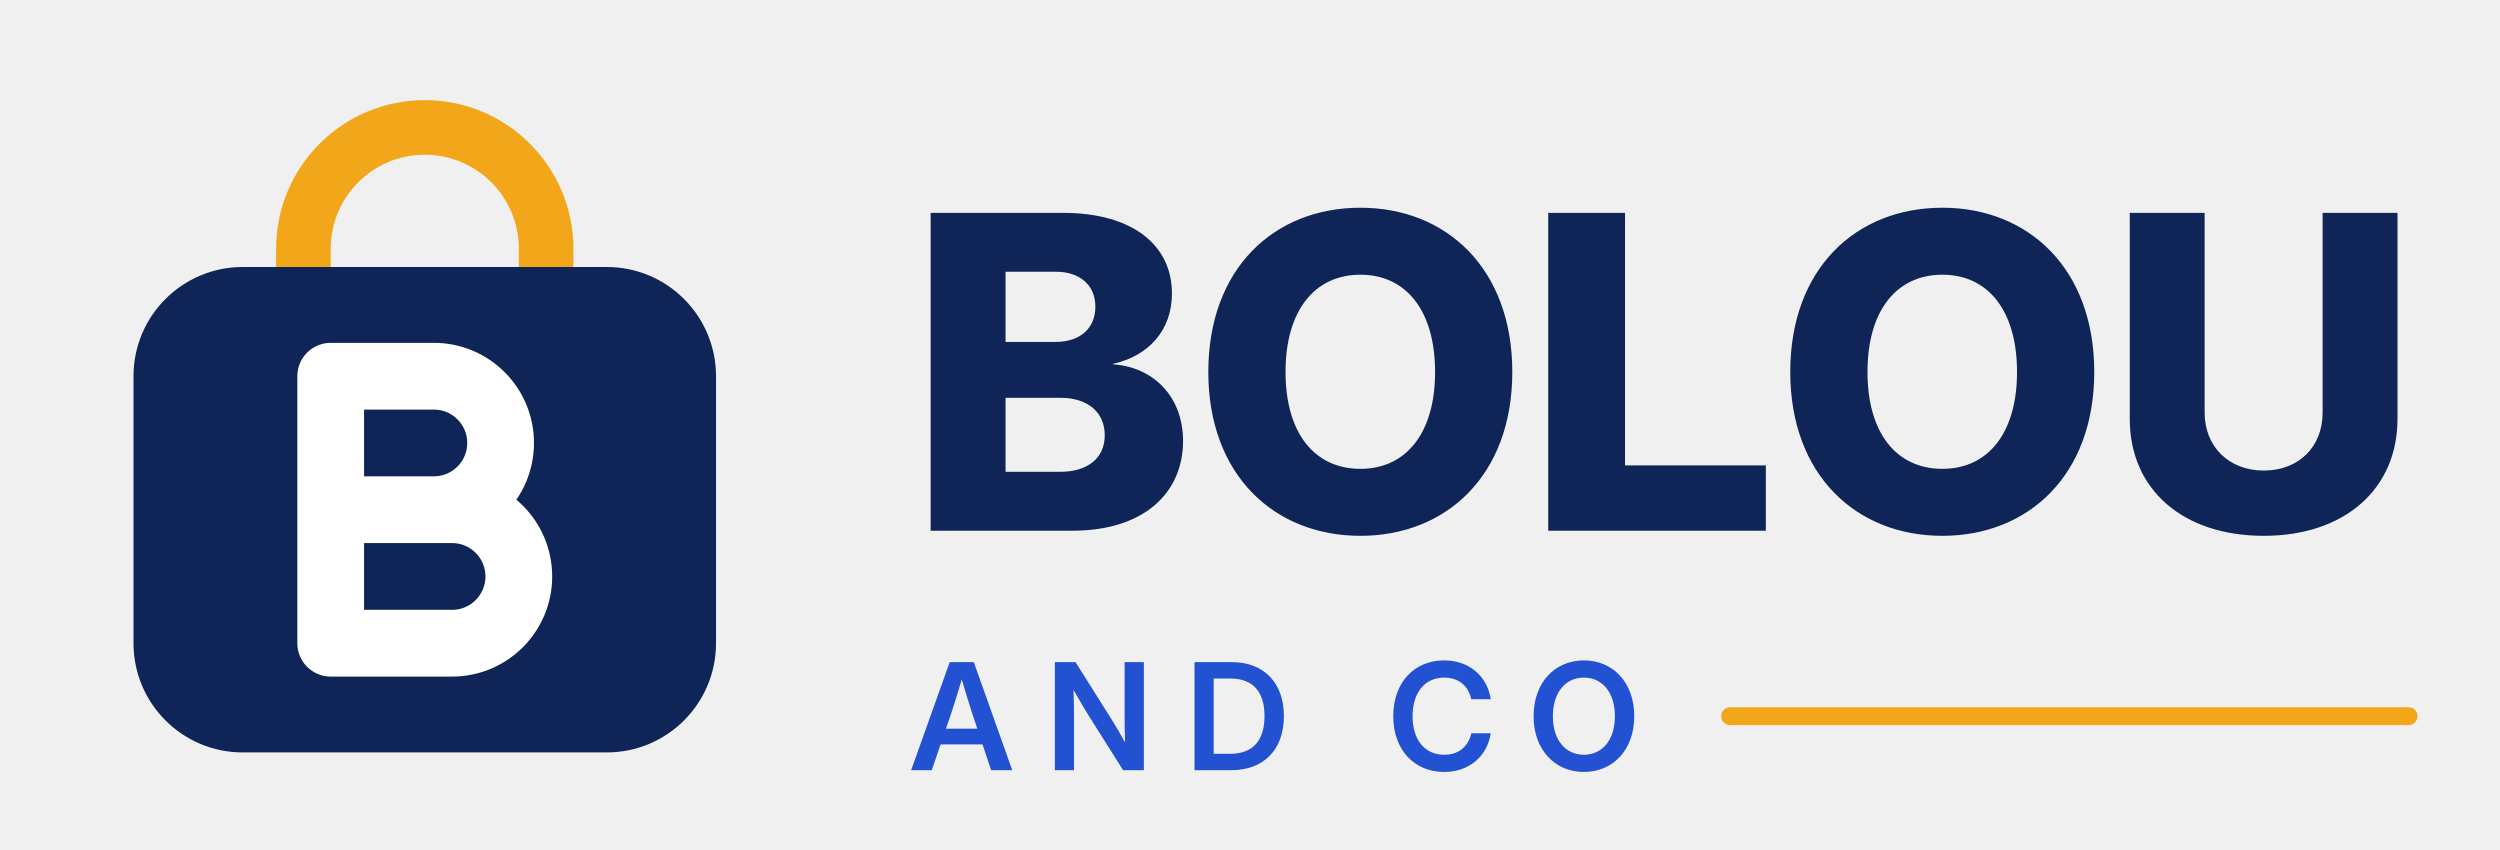
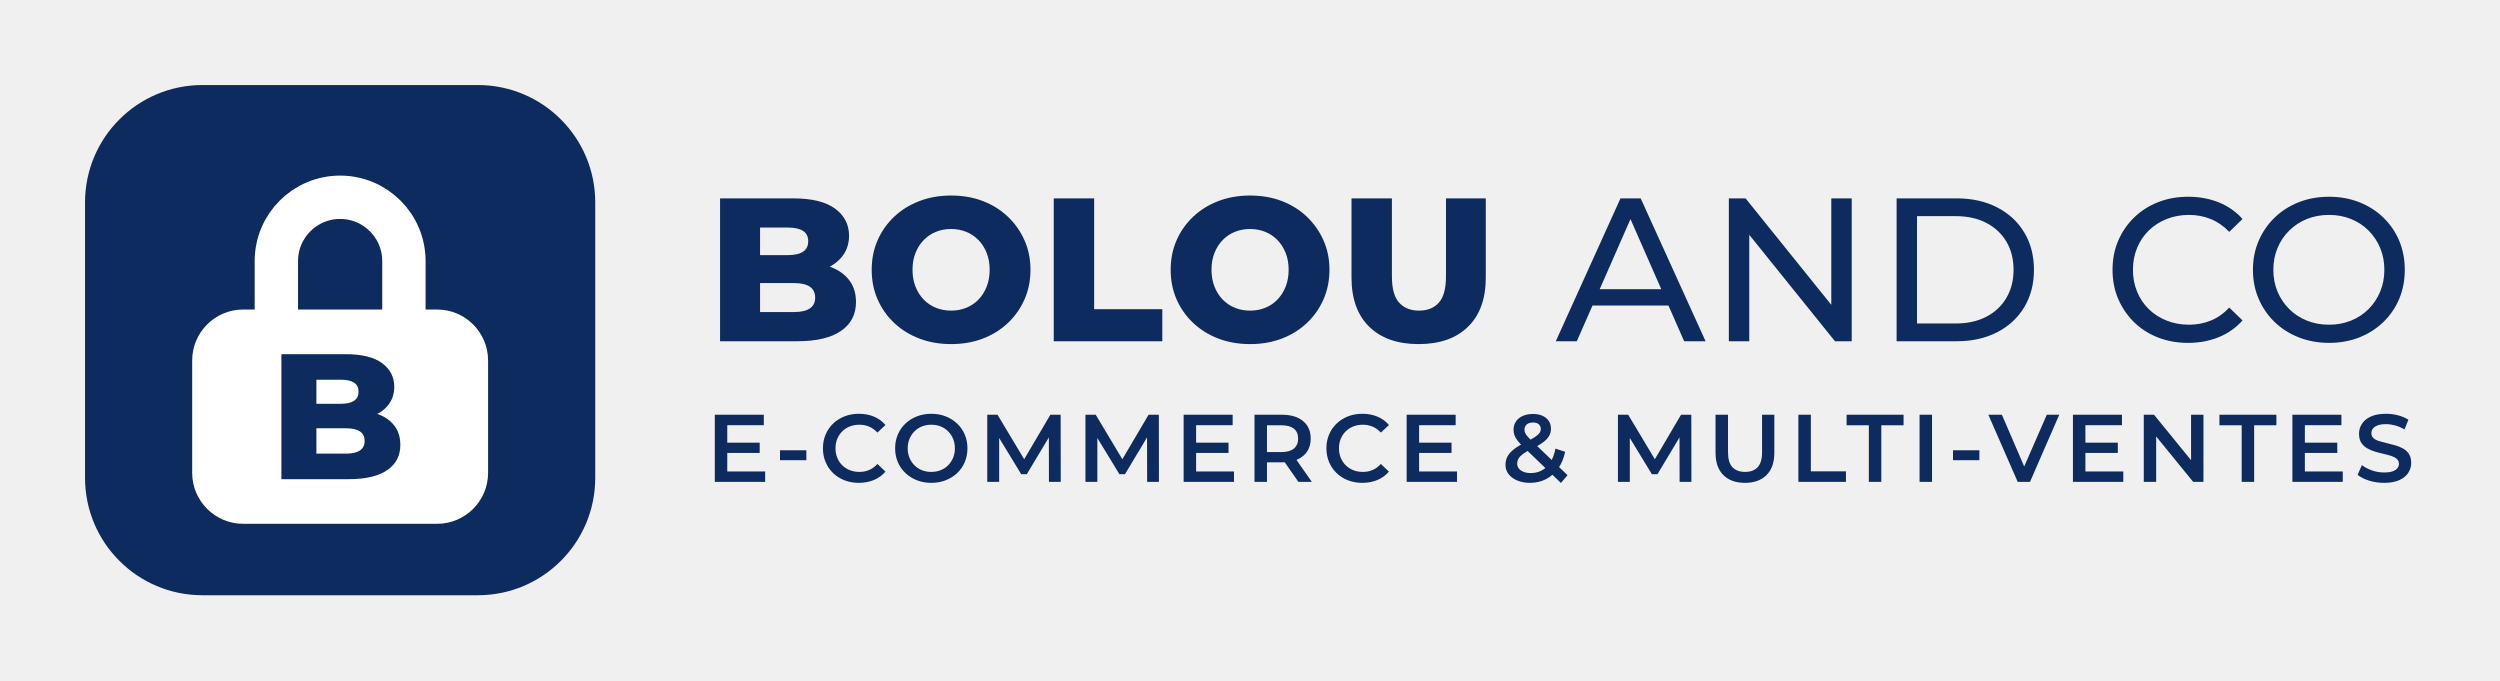
- <svg xmlns="http://www.w3.org/2000/svg" viewBox="0 0 412 140" width="412" height="140" role="img" aria-label="BOLOU and CO">
-   <g transform="translate(10 10) scale(1)">
-     <path d="M40 40 V31 a20 20 0 0 1 40 0 V40" fill="none" stroke="#F2A71B" stroke-width="9" stroke-linecap="round" />
-     <rect x="12" y="34" width="96" height="80" rx="18" fill="#0F2557" />
-     <path d="M44.5 52 V96 H64.5 a11 11 0 0 0 0 -22 H44.5 M44.5 74 H61.5 a11 11 0 0 0 0 -22 H44.5" fill="none" stroke="#FFFFFF" stroke-width="11" stroke-linejoin="round" stroke-linecap="round" />
+ <svg xmlns="http://www.w3.org/2000/svg" viewBox="0 0 588 160" width="588" height="160" role="img" aria-label="BOLOU and CO">
+   <g transform="translate(20.00 20.00) scale(1.2)">
+     <rect width="100" height="100" rx="23" fill="#0D2B5E" />
+     <path d="M37.5 46 V34.5 a12.5 12.5 0 0 1 25 0 V46" fill="none" stroke="#FFFFFF" stroke-width="8.5" stroke-linecap="round" />
+     <rect x="21" y="44" width="58" height="42" rx="10" fill="#FFFFFF" />
+     <path d="M2.45 0.0V-24.5H14.98Q19.81 -24.5 22.19 -22.733Q24.57 -20.965 24.57 -18.095Q24.57 -16.205 23.573 -14.788Q22.575 -13.37 20.773 -12.548Q18.97 -11.725 16.485 -11.725L17.185 -13.405Q19.775 -13.405 21.7 -12.618Q23.625 -11.83 24.693 -10.343Q25.76 -8.855 25.76 -6.72Q25.76 -3.535 23.188 -1.768Q20.615 0.0 15.68 0.0ZM9.31 -5.005H15.12Q16.905 -5.005 17.833 -5.618Q18.76 -6.23 18.76 -7.49Q18.76 -8.75 17.833 -9.363Q16.905 -9.975 15.12 -9.975H8.82V-14.77H14.07Q15.82 -14.77 16.695 -15.365Q17.57 -15.96 17.57 -17.15Q17.57 -18.34 16.695 -18.918Q15.82 -19.495 14.07 -19.495H9.31Z" fill="#0D2B5E" transform="translate(36.04 77.25)" />
  </g>
-   <g transform="translate(150.00 87.46)">
-     <path d="M3.375 0.0H26.754C38.391 0.0 44.965 -6.117 44.965 -14.801C44.965 -22.219 39.938 -27.0 33.398 -27.422V-27.492C39.305 -28.793 43.137 -33.047 43.137 -39.094C43.137 -46.934 36.809 -52.383 25.172 -52.383H3.375ZM15.715 -9.703V-21.902H24.75C29.285 -21.902 32.062 -19.512 32.062 -15.715C32.062 -11.953 29.25 -9.703 24.68 -9.703ZM15.715 -31.113V-42.68H23.977C28.02 -42.68 30.516 -40.43 30.516 -36.914C30.516 -33.363 28.02 -31.113 23.977 -31.113ZM74.197 0.844C88.329 0.844 99.228 -9.105 99.228 -26.156C99.228 -43.242 88.329 -53.227 74.197 -53.227C59.993 -53.227 49.13 -43.242 49.13 -26.156C49.13 -9.176 59.993 0.844 74.197 0.844ZM74.197 -10.195C66.673 -10.195 61.857 -16.031 61.857 -26.156C61.857 -36.316 66.673 -42.188 74.197 -42.188C81.685 -42.188 86.501 -36.316 86.501 -26.156C86.501 -16.031 81.685 -10.195 74.197 -10.195ZM105.151 0.0H141.01V-10.758H117.807V-52.383H105.151ZM170.101 0.844C184.234 0.844 195.133 -9.105 195.133 -26.156C195.133 -43.242 184.234 -53.227 170.101 -53.227C155.898 -53.227 145.035 -43.242 145.035 -26.156C145.035 -9.176 155.898 0.844 170.101 0.844ZM170.101 -10.195C162.578 -10.195 157.762 -16.031 157.762 -26.156C157.762 -36.316 162.578 -42.188 170.101 -42.188C177.59 -42.188 182.406 -36.316 182.406 -26.156C182.406 -16.031 177.59 -10.195 170.101 -10.195ZM223.064 0.844C236.388 0.844 245.107 -6.855 245.107 -18.422V-52.383H232.767V-19.441C232.767 -13.887 228.9 -9.914 223.064 -9.914C217.263 -9.914 213.325 -13.922 213.325 -19.441V-52.383H200.985V-18.422C200.985 -6.855 209.669 0.844 223.064 0.844Z" fill="#0F2557" />
-     <g transform="translate(0 39.47)">
-       <path d="M0.155 0.0H3.55L5.008 -4.255H11.917L13.34 0.0H16.818L10.483 -17.81H6.514ZM5.893 -6.849 6.754 -9.359C7.291 -10.997 7.829 -12.706 8.499 -14.953C9.168 -12.706 9.694 -10.997 10.22 -9.359L11.057 -6.849ZM23.841 0.0H26.997V-8.953C26.997 -9.73 26.985 -11.26 26.913 -13.244C28.001 -11.32 28.945 -9.742 29.447 -8.941L35.089 0.0H38.508V-17.81H35.34V-8.104C35.34 -7.399 35.364 -5.917 35.412 -4.578C34.707 -5.845 33.918 -7.208 33.499 -7.877L27.248 -17.81H23.841ZM52.87 0.0C58.321 0.0 61.584 -3.419 61.584 -8.929C61.584 -14.404 58.297 -17.81 53.002 -17.81H46.858V0.0ZM50.013 -2.701V-15.109H52.798C56.552 -15.109 58.392 -12.85 58.392 -8.929C58.392 -4.973 56.576 -2.701 52.703 -2.701ZM88.002 0.287C92.018 0.287 95.078 -2.199 95.676 -6.084H92.472C91.97 -3.825 90.297 -2.546 88.026 -2.546C84.751 -2.546 82.79 -5.068 82.79 -8.893C82.79 -12.742 84.762 -15.264 88.026 -15.264C90.309 -15.264 91.982 -13.973 92.46 -11.702H95.676C95.078 -15.599 92.018 -18.097 88.002 -18.097C83.089 -18.097 79.611 -14.487 79.611 -8.893C79.611 -3.335 83.089 0.287 88.002 0.287ZM111.03 0.287C115.799 0.287 119.326 -3.335 119.326 -8.893C119.326 -14.475 115.799 -18.097 111.03 -18.097C106.261 -18.097 102.735 -14.475 102.735 -8.893C102.735 -3.347 106.261 0.287 111.03 0.287ZM111.03 -2.546C108.114 -2.546 105.914 -4.829 105.914 -8.893C105.914 -12.969 108.114 -15.264 111.03 -15.264C113.935 -15.264 116.134 -12.969 116.134 -8.893C116.134 -4.829 113.935 -2.546 111.03 -2.546Z" fill="#2251D1" />
-       <rect x="133.65" y="-10.37" width="114.76" height="2.94" rx="1.47" fill="#F2A71B" />
-     </g>
+   <g fill="#0D2B5E">
+     <path d="M3.36 0.0V-33.6H20.544Q27.168 -33.6 30.432 -31.176Q33.696 -28.752 33.696 -24.816Q33.696 -22.224 32.328 -20.28Q30.96 -18.336 28.488 -17.208Q26.016 -16.08 22.608 -16.08L23.568 -18.384Q27.12 -18.384 29.76 -17.304Q32.4 -16.224 33.864 -14.184Q35.328 -12.144 35.328 -9.216Q35.328 -4.848 31.8 -2.424Q28.272 0.0 21.504 0.0ZM12.768 -6.864H20.736Q23.184 -6.864 24.456 -7.704Q25.728 -8.544 25.728 -10.272Q25.728 -12.0 24.456 -12.84Q23.184 -13.68 20.736 -13.68H12.096V-20.256H19.296Q21.696 -20.256 22.896 -21.072Q24.096 -21.888 24.096 -23.52Q24.096 -25.152 22.896 -25.944Q21.696 -26.736 19.296 -26.736H12.768ZM57.696 0.672Q53.664 0.672 50.256 -0.624Q46.848 -1.92 44.328 -4.296Q41.808 -6.672 40.416 -9.84Q39.024 -13.008 39.024 -16.8Q39.024 -20.592 40.416 -23.76Q41.808 -26.928 44.328 -29.304Q46.848 -31.68 50.256 -32.976Q53.664 -34.272 57.696 -34.272Q61.776 -34.272 65.16 -32.976Q68.544 -31.68 71.04 -29.304Q73.536 -26.928 74.952 -23.76Q76.368 -20.592 76.368 -16.8Q76.368 -13.008 74.952 -9.816Q73.536 -6.624 71.04 -4.272Q68.544 -1.92 65.16 -0.624Q61.776 0.672 57.696 0.672ZM57.696 -7.2Q59.616 -7.2 61.272 -7.872Q62.928 -8.544 64.152 -9.816Q65.376 -11.088 66.072 -12.864Q66.768 -14.64 66.768 -16.8Q66.768 -19.008 66.072 -20.76Q65.376 -22.512 64.152 -23.784Q62.928 -25.056 61.272 -25.728Q59.616 -26.4 57.696 -26.4Q55.776 -26.4 54.12 -25.728Q52.464 -25.056 51.24 -23.784Q50.016 -22.512 49.32 -20.76Q48.624 -19.008 48.624 -16.8Q48.624 -14.64 49.32 -12.864Q50.016 -11.088 51.24 -9.816Q52.464 -8.544 54.12 -7.872Q55.776 -7.2 57.696 -7.2ZM81.84 0.0V-33.6H91.344V-7.536H107.376V0.0ZM128.016 0.672Q123.984 0.672 120.576 -0.624Q117.168 -1.92 114.648 -4.296Q112.128 -6.672 110.736 -9.84Q109.344 -13.008 109.344 -16.8Q109.344 -20.592 110.736 -23.76Q112.128 -26.928 114.648 -29.304Q117.168 -31.68 120.576 -32.976Q123.984 -34.272 128.016 -34.272Q132.096 -34.272 135.48 -32.976Q138.864 -31.68 141.36 -29.304Q143.856 -26.928 145.272 -23.76Q146.688 -20.592 146.688 -16.8Q146.688 -13.008 145.272 -9.816Q143.856 -6.624 141.36 -4.272Q138.864 -1.92 135.48 -0.624Q132.096 0.672 128.016 0.672ZM128.016 -7.2Q129.936 -7.2 131.592 -7.872Q133.248 -8.544 134.472 -9.816Q135.696 -11.088 136.392 -12.864Q137.088 -14.64 137.088 -16.8Q137.088 -19.008 136.392 -20.76Q135.696 -22.512 134.472 -23.784Q133.248 -25.056 131.592 -25.728Q129.936 -26.4 128.016 -26.4Q126.096 -26.4 124.44 -25.728Q122.784 -25.056 121.56 -23.784Q120.336 -22.512 119.64 -20.76Q118.944 -19.008 118.944 -16.8Q118.944 -14.64 119.64 -12.864Q120.336 -11.088 121.56 -9.816Q122.784 -8.544 124.44 -7.872Q126.096 -7.2 128.016 -7.2ZM167.664 0.672Q160.224 0.672 156.048 -3.408Q151.872 -7.488 151.872 -14.976V-33.6H161.376V-15.264Q161.376 -10.944 163.08 -9.072Q164.784 -7.2 167.76 -7.2Q170.736 -7.2 172.416 -9.072Q174.096 -10.944 174.096 -15.264V-33.6H183.456V-14.976Q183.456 -7.488 179.28 -3.408Q175.104 0.672 167.664 0.672Z" transform="translate(166.00 80.26)" />
+     <path d="M-0.048 0.0 15.168 -33.6H19.92L35.184 0.0H30.144L16.56 -30.912H18.48L4.896 0.0ZM6.432 -8.4 7.728 -12.24H26.64L28.032 -8.4ZM40.656 0.0V-33.6H44.592L66.816 -6.0H64.752V-33.6H69.552V0.0H65.616L43.392 -27.6H45.456V0.0ZM80.112 0.0V-33.6H94.272Q99.648 -33.6 103.752 -31.488Q107.856 -29.376 110.136 -25.584Q112.416 -21.792 112.416 -16.8Q112.416 -11.808 110.136 -8.016Q107.856 -4.224 103.752 -2.112Q99.648 0.0 94.272 0.0ZM84.912 -4.176H93.984Q98.16 -4.176 101.208 -5.76Q104.256 -7.344 105.936 -10.2Q107.616 -13.056 107.616 -16.8Q107.616 -20.592 105.936 -23.424Q104.256 -26.256 101.208 -27.84Q98.16 -29.424 93.984 -29.424H84.912ZM148.656 0.384Q144.816 0.384 141.576 -0.888Q138.336 -2.16 135.96 -4.488Q133.584 -6.816 132.24 -9.936Q130.896 -13.056 130.896 -16.8Q130.896 -20.544 132.24 -23.664Q133.584 -26.784 135.984 -29.112Q138.384 -31.44 141.624 -32.712Q144.864 -33.984 148.704 -33.984Q152.592 -33.984 155.88 -32.664Q159.168 -31.344 161.472 -28.752L158.352 -25.728Q156.432 -27.744 154.032 -28.728Q151.632 -29.712 148.896 -29.712Q146.064 -29.712 143.64 -28.752Q141.216 -27.792 139.44 -26.064Q137.664 -24.336 136.68 -21.96Q135.696 -19.584 135.696 -16.8Q135.696 -14.016 136.68 -11.64Q137.664 -9.264 139.44 -7.536Q141.216 -5.808 143.64 -4.848Q146.064 -3.888 148.896 -3.888Q151.632 -3.888 154.032 -4.872Q156.432 -5.856 158.352 -7.92L161.472 -4.896Q159.168 -2.304 155.88 -0.96Q152.592 0.384 148.656 0.384ZM181.824 0.384Q177.984 0.384 174.696 -0.912Q171.408 -2.208 169.008 -4.536Q166.608 -6.864 165.264 -9.984Q163.92 -13.104 163.92 -16.8Q163.92 -20.496 165.264 -23.616Q166.608 -26.736 169.008 -29.064Q171.408 -31.392 174.672 -32.688Q177.936 -33.984 181.824 -33.984Q185.664 -33.984 188.904 -32.712Q192.144 -31.44 194.568 -29.112Q196.992 -26.784 198.312 -23.664Q199.632 -20.544 199.632 -16.8Q199.632 -13.056 198.312 -9.936Q196.992 -6.816 194.568 -4.488Q192.144 -2.16 188.904 -0.888Q185.664 0.384 181.824 0.384ZM181.824 -3.888Q184.608 -3.888 186.984 -4.848Q189.36 -5.808 191.112 -7.56Q192.864 -9.312 193.848 -11.664Q194.832 -14.016 194.832 -16.8Q194.832 -19.584 193.848 -21.936Q192.864 -24.288 191.112 -26.04Q189.36 -27.792 186.984 -28.752Q184.608 -29.712 181.824 -29.712Q178.992 -29.712 176.616 -28.752Q174.24 -27.792 172.464 -26.04Q170.688 -24.288 169.704 -21.936Q168.72 -19.584 168.72 -16.8Q168.72 -14.016 169.704 -11.664Q170.688 -9.312 172.464 -7.56Q174.24 -5.808 176.616 -4.848Q178.992 -3.888 181.824 -3.888Z" transform="translate(365.97 80.26)" />
+     <path d="M2.121 0.0V-15.792H13.649V-13.333H5.053V-2.459H13.965V0.0ZM4.828 -6.813V-9.227H12.679V-6.813ZM17.454 -5.099V-7.445H23.658V-5.099ZM35.991 0.226Q34.186 0.226 32.64 -0.372Q31.095 -0.97 29.956 -2.064Q28.816 -3.158 28.185 -4.647Q27.553 -6.136 27.553 -7.896Q27.553 -9.656 28.185 -11.145Q28.816 -12.634 29.967 -13.728Q31.118 -14.822 32.652 -15.42Q34.186 -16.018 36.013 -16.018Q37.953 -16.018 39.555 -15.352Q41.157 -14.687 42.262 -13.378L40.367 -11.596Q39.51 -12.521 38.45 -12.983Q37.389 -13.446 36.148 -13.446Q34.908 -13.446 33.881 -13.04Q32.855 -12.634 32.099 -11.889Q31.343 -11.145 30.926 -10.129Q30.508 -9.114 30.508 -7.896Q30.508 -6.678 30.926 -5.663Q31.343 -4.647 32.099 -3.903Q32.855 -3.158 33.881 -2.752Q34.908 -2.346 36.148 -2.346Q37.389 -2.346 38.45 -2.809Q39.51 -3.271 40.367 -4.219L42.262 -2.414Q41.157 -1.128 39.555 -0.451Q37.953 0.226 35.991 0.226ZM53.061 0.226Q51.211 0.226 49.654 -0.384Q48.098 -0.993 46.947 -2.087Q45.796 -3.181 45.165 -4.659Q44.533 -6.136 44.533 -7.896Q44.533 -9.656 45.165 -11.133Q45.796 -12.611 46.947 -13.705Q48.098 -14.799 49.654 -15.408Q51.211 -16.018 53.038 -16.018Q54.888 -16.018 56.434 -15.408Q57.979 -14.799 59.129 -13.705Q60.28 -12.611 60.912 -11.133Q61.543 -9.656 61.543 -7.896Q61.543 -6.136 60.912 -4.647Q60.28 -3.158 59.129 -2.076Q57.979 -0.993 56.434 -0.384Q54.888 0.226 53.061 0.226ZM53.038 -2.346Q54.234 -2.346 55.249 -2.752Q56.264 -3.158 57.009 -3.914Q57.753 -4.67 58.171 -5.674Q58.588 -6.678 58.588 -7.896Q58.588 -9.114 58.171 -10.118Q57.753 -11.122 57.009 -11.878Q56.264 -12.634 55.249 -13.04Q54.234 -13.446 53.038 -13.446Q51.843 -13.446 50.839 -13.04Q49.835 -12.634 49.079 -11.878Q48.323 -11.122 47.906 -10.118Q47.488 -9.114 47.488 -7.896Q47.488 -6.7 47.906 -5.685Q48.323 -4.67 49.068 -3.914Q49.812 -3.158 50.827 -2.752Q51.843 -2.346 53.038 -2.346ZM66.206 0.0V-15.792H68.62L75.523 -4.264H74.26L81.05 -15.792H83.464L83.487 0.0H80.712L80.689 -11.438H81.276L75.5 -1.805H74.192L68.326 -11.438H69.003V0.0ZM89.299 0.0V-15.792H91.713L98.617 -4.264H97.353L104.144 -15.792H106.558L106.58 0.0H103.806L103.783 -11.438H104.37L98.594 -1.805H97.286L91.42 -11.438H92.097V0.0ZM112.393 0.0V-15.792H123.921V-13.333H115.326V-2.459H124.237V0.0ZM115.101 -6.813V-9.227H122.951V-6.813ZM129.058 0.0V-15.792H135.532Q138.691 -15.792 140.484 -14.303Q142.278 -12.814 142.278 -10.175Q142.278 -8.437 141.466 -7.185Q140.653 -5.933 139.153 -5.268Q137.653 -4.602 135.555 -4.602H130.682L131.99 -5.933V0.0ZM139.39 0.0 135.397 -5.73H138.533L142.548 0.0ZM131.99 -5.617 130.682 -7.016H135.419Q137.36 -7.016 138.341 -7.851Q139.322 -8.686 139.322 -10.175Q139.322 -11.686 138.341 -12.498Q137.36 -13.31 135.419 -13.31H130.682L131.99 -14.754ZM154.407 0.226Q152.603 0.226 151.057 -0.372Q149.512 -0.97 148.373 -2.064Q147.233 -3.158 146.602 -4.647Q145.97 -6.136 145.97 -7.896Q145.97 -9.656 146.602 -11.145Q147.233 -12.634 148.384 -13.728Q149.534 -14.822 151.068 -15.42Q152.603 -16.018 154.43 -16.018Q156.37 -16.018 157.972 -15.352Q159.574 -14.687 160.679 -13.378L158.784 -11.596Q157.927 -12.521 156.866 -12.983Q155.806 -13.446 154.565 -13.446Q153.324 -13.446 152.298 -13.04Q151.272 -12.634 150.516 -11.889Q149.76 -11.145 149.343 -10.129Q148.925 -9.114 148.925 -7.896Q148.925 -6.678 149.343 -5.663Q149.76 -4.647 150.516 -3.903Q151.272 -3.158 152.298 -2.752Q153.324 -2.346 154.565 -2.346Q155.806 -2.346 156.866 -2.809Q157.927 -3.271 158.784 -4.219L160.679 -2.414Q159.574 -1.128 157.972 -0.451Q156.37 0.226 154.407 0.226ZM164.845 0.0V-15.792H176.373V-13.333H167.778V-2.459H176.689V0.0ZM167.552 -6.813V-9.227H175.403V-6.813ZM201.129 0.248 192.105 -8.415Q191.338 -9.159 190.864 -9.791Q190.39 -10.423 190.187 -11.021Q189.984 -11.618 189.984 -12.25Q189.984 -13.356 190.548 -14.202Q191.112 -15.048 192.15 -15.51Q193.188 -15.972 194.564 -15.972Q195.85 -15.972 196.786 -15.555Q197.722 -15.138 198.252 -14.359Q198.783 -13.581 198.783 -12.498Q198.783 -11.551 198.309 -10.75Q197.835 -9.949 196.831 -9.227Q195.827 -8.505 194.158 -7.716Q192.917 -7.106 192.195 -6.565Q191.473 -6.024 191.157 -5.482Q190.841 -4.941 190.841 -4.286Q190.841 -3.632 191.236 -3.136Q191.631 -2.64 192.353 -2.358Q193.075 -2.076 194.045 -2.076Q195.489 -2.076 196.673 -2.718Q197.858 -3.361 198.67 -4.647Q199.482 -5.933 199.843 -7.828L202.121 -7.084Q201.648 -4.805 200.486 -3.17Q199.324 -1.534 197.632 -0.654Q195.94 0.226 193.842 0.226Q192.195 0.226 190.887 -0.316Q189.578 -0.857 188.834 -1.805Q188.089 -2.752 188.089 -3.993Q188.089 -5.121 188.585 -6.024Q189.082 -6.926 190.165 -7.749Q191.248 -8.573 192.94 -9.408Q194.271 -10.062 195.026 -10.558Q195.782 -11.054 196.087 -11.506Q196.391 -11.957 196.391 -12.453Q196.391 -13.13 195.917 -13.547Q195.444 -13.965 194.564 -13.965Q193.616 -13.965 193.086 -13.502Q192.556 -13.04 192.556 -12.295Q192.556 -11.912 192.703 -11.551Q192.849 -11.19 193.233 -10.739Q193.616 -10.287 194.338 -9.588L202.685 -1.579ZM214.537 0.0V-15.792H216.951L223.854 -4.264H222.591L229.381 -15.792H231.795L231.818 0.0H229.043L229.02 -11.438H229.607L223.831 -1.805H222.523L216.657 -11.438H217.334V0.0ZM244.421 0.226Q241.173 0.226 239.334 -1.602Q237.495 -3.429 237.495 -6.881V-15.792H240.428V-6.994Q240.428 -4.557 241.477 -3.452Q242.526 -2.346 244.444 -2.346Q246.361 -2.346 247.399 -3.452Q248.437 -4.557 248.437 -6.994V-15.792H251.325V-6.881Q251.325 -3.429 249.486 -1.602Q247.647 0.226 244.421 0.226ZM256.979 0.0V-15.792H259.912V-2.482H268.169V0.0ZM273.553 0.0V-13.31H268.32V-15.792H281.72V-13.31H276.486V0.0ZM285.48 0.0V-15.792H288.413V0.0ZM293.346 -5.099V-7.445H299.55V-5.099ZM308.566 0.0 301.663 -15.792H304.844L311.003 -1.512H309.175L315.402 -15.792H318.335L311.454 0.0ZM321.553 0.0V-15.792H333.081V-13.333H324.486V-2.459H333.397V0.0ZM324.26 -6.813V-9.227H332.111V-6.813ZM338.217 0.0V-15.792H340.631L350.535 -3.632H349.339V-15.792H352.25V0.0H349.836L339.932 -12.16H341.128V0.0ZM361.244 0.0V-13.31H356.01V-15.792H369.41V-13.31H364.176V0.0ZM373.17 0.0V-15.792H384.698V-13.333H376.103V-2.459H385.014V0.0ZM375.877 -6.813V-9.227H383.728V-6.813ZM394.73 0.226Q392.88 0.226 391.188 -0.305Q389.496 -0.835 388.503 -1.669L389.519 -3.948Q390.466 -3.204 391.865 -2.707Q393.264 -2.211 394.73 -2.211Q395.971 -2.211 396.738 -2.482Q397.505 -2.752 397.866 -3.215Q398.227 -3.677 398.227 -4.264Q398.227 -4.986 397.708 -5.426Q397.189 -5.866 396.366 -6.125Q395.542 -6.384 394.538 -6.61Q393.534 -6.836 392.53 -7.14Q391.526 -7.445 390.703 -7.93Q389.88 -8.415 389.361 -9.227Q388.842 -10.039 388.842 -11.303Q388.842 -12.588 389.53 -13.66Q390.218 -14.732 391.628 -15.375Q393.038 -16.018 395.204 -16.018Q396.625 -16.018 398.024 -15.657Q399.422 -15.296 400.46 -14.619L399.535 -12.34Q398.475 -12.972 397.347 -13.277Q396.219 -13.581 395.181 -13.581Q393.963 -13.581 393.207 -13.288Q392.451 -12.995 392.102 -12.521Q391.752 -12.047 391.752 -11.438Q391.752 -10.716 392.26 -10.276Q392.767 -9.836 393.591 -9.588Q394.414 -9.34 395.429 -9.103Q396.444 -8.866 397.448 -8.573Q398.452 -8.28 399.276 -7.806Q400.099 -7.332 400.607 -6.52Q401.114 -5.708 401.114 -4.467Q401.114 -3.204 400.426 -2.132Q399.738 -1.06 398.317 -0.417Q396.896 0.226 394.73 0.226Z" transform="translate(166.00 113.34)" />
  </g>
</svg>
